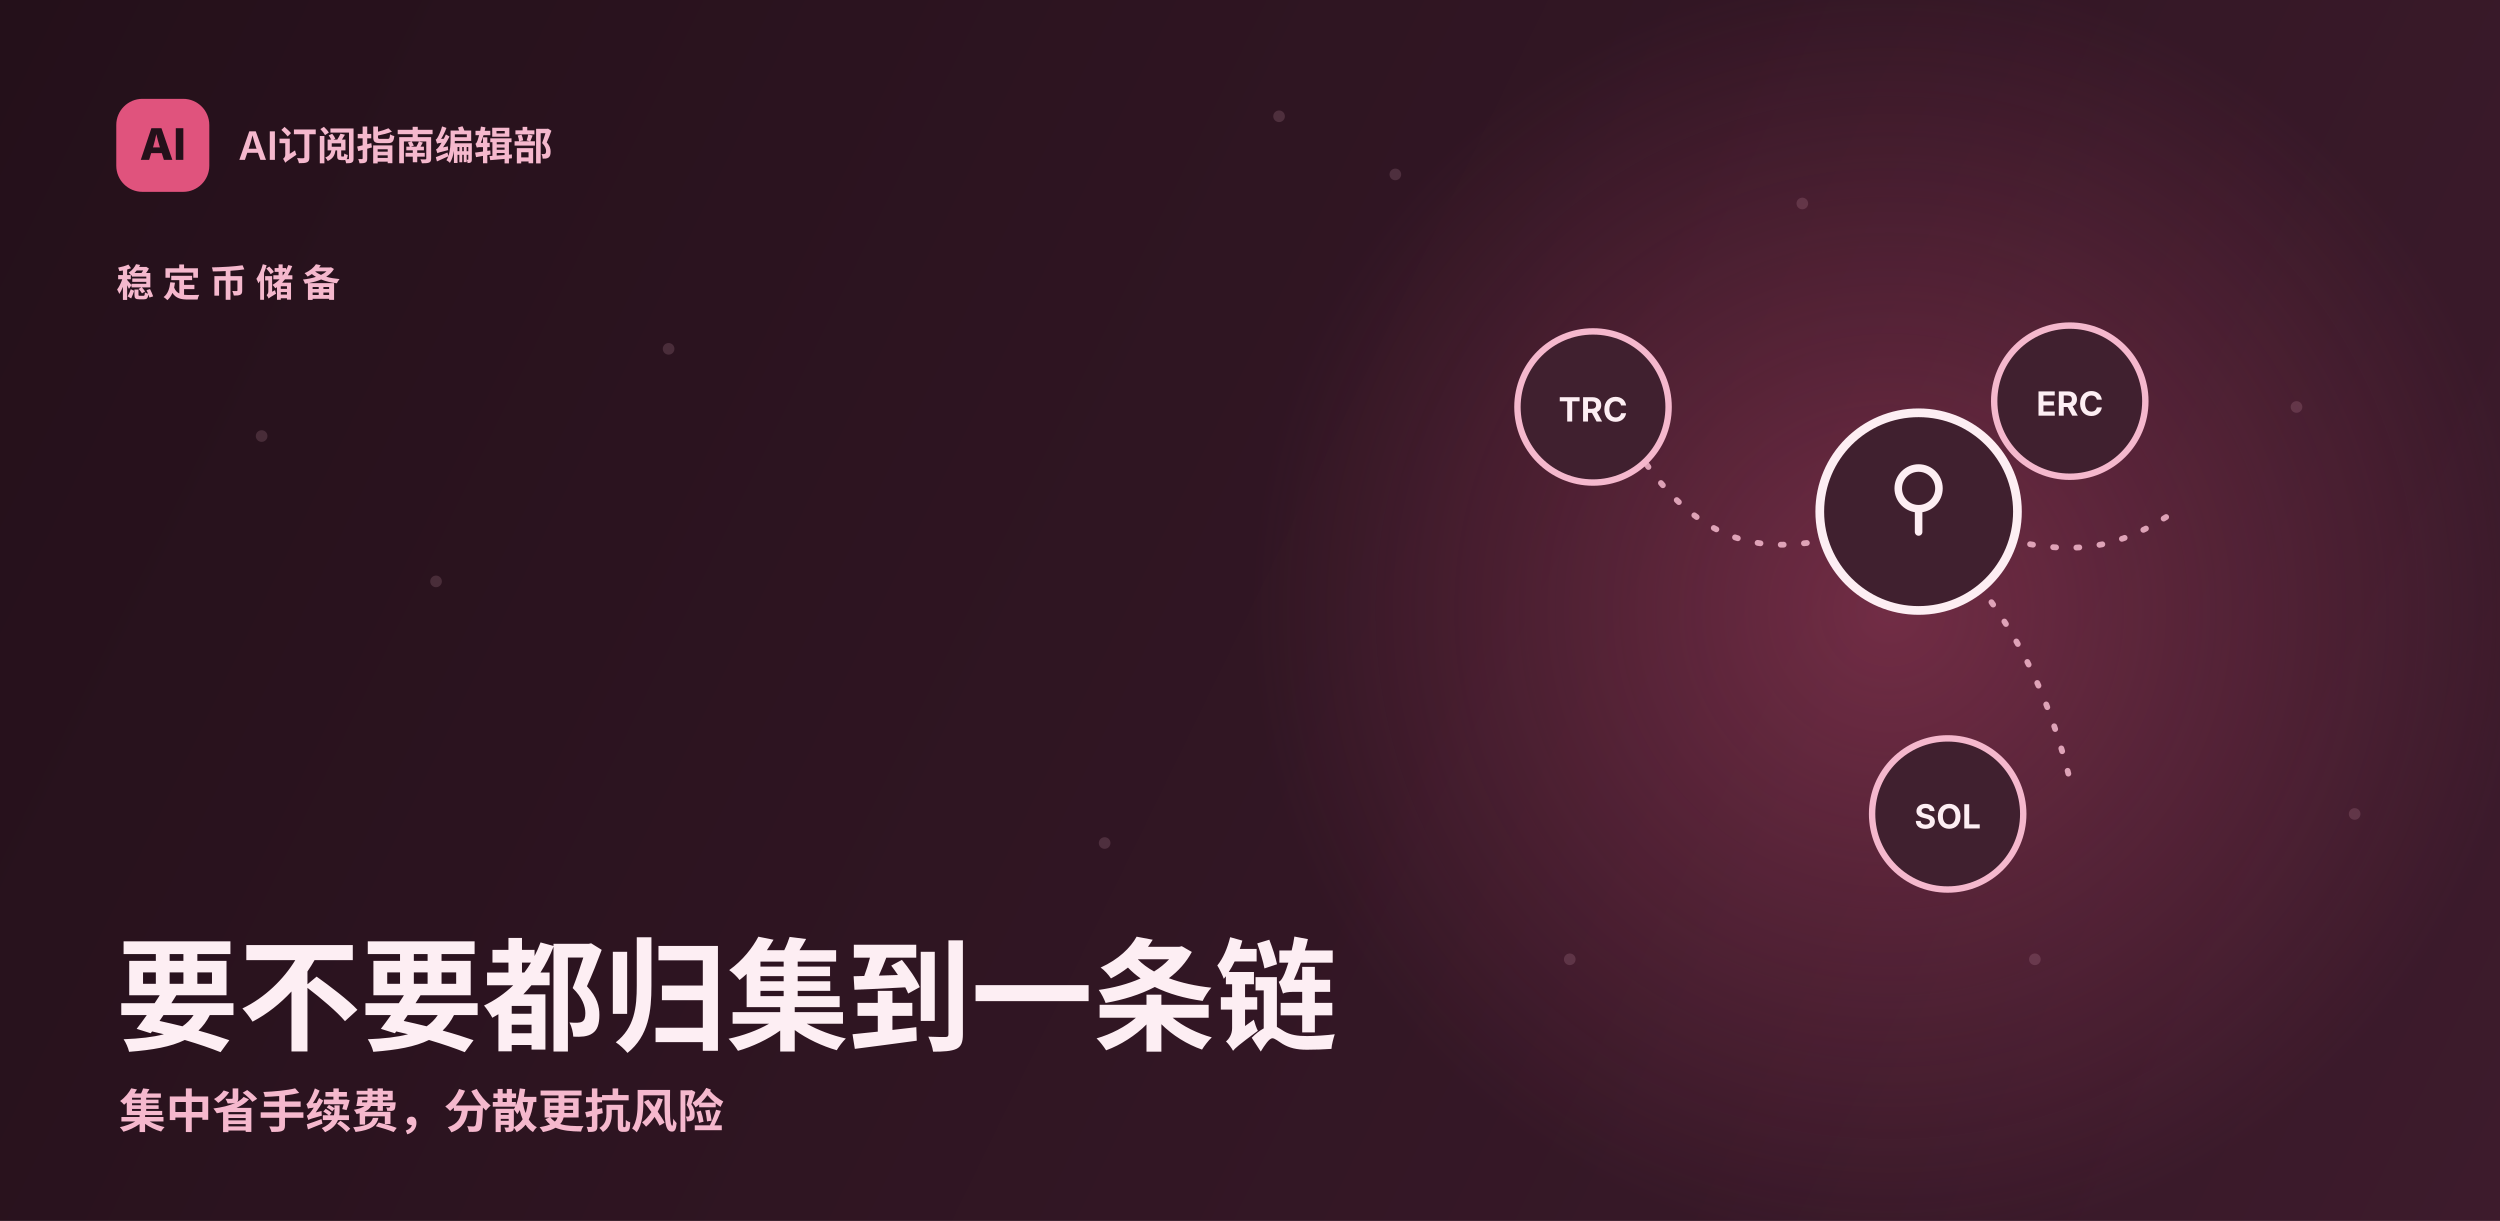
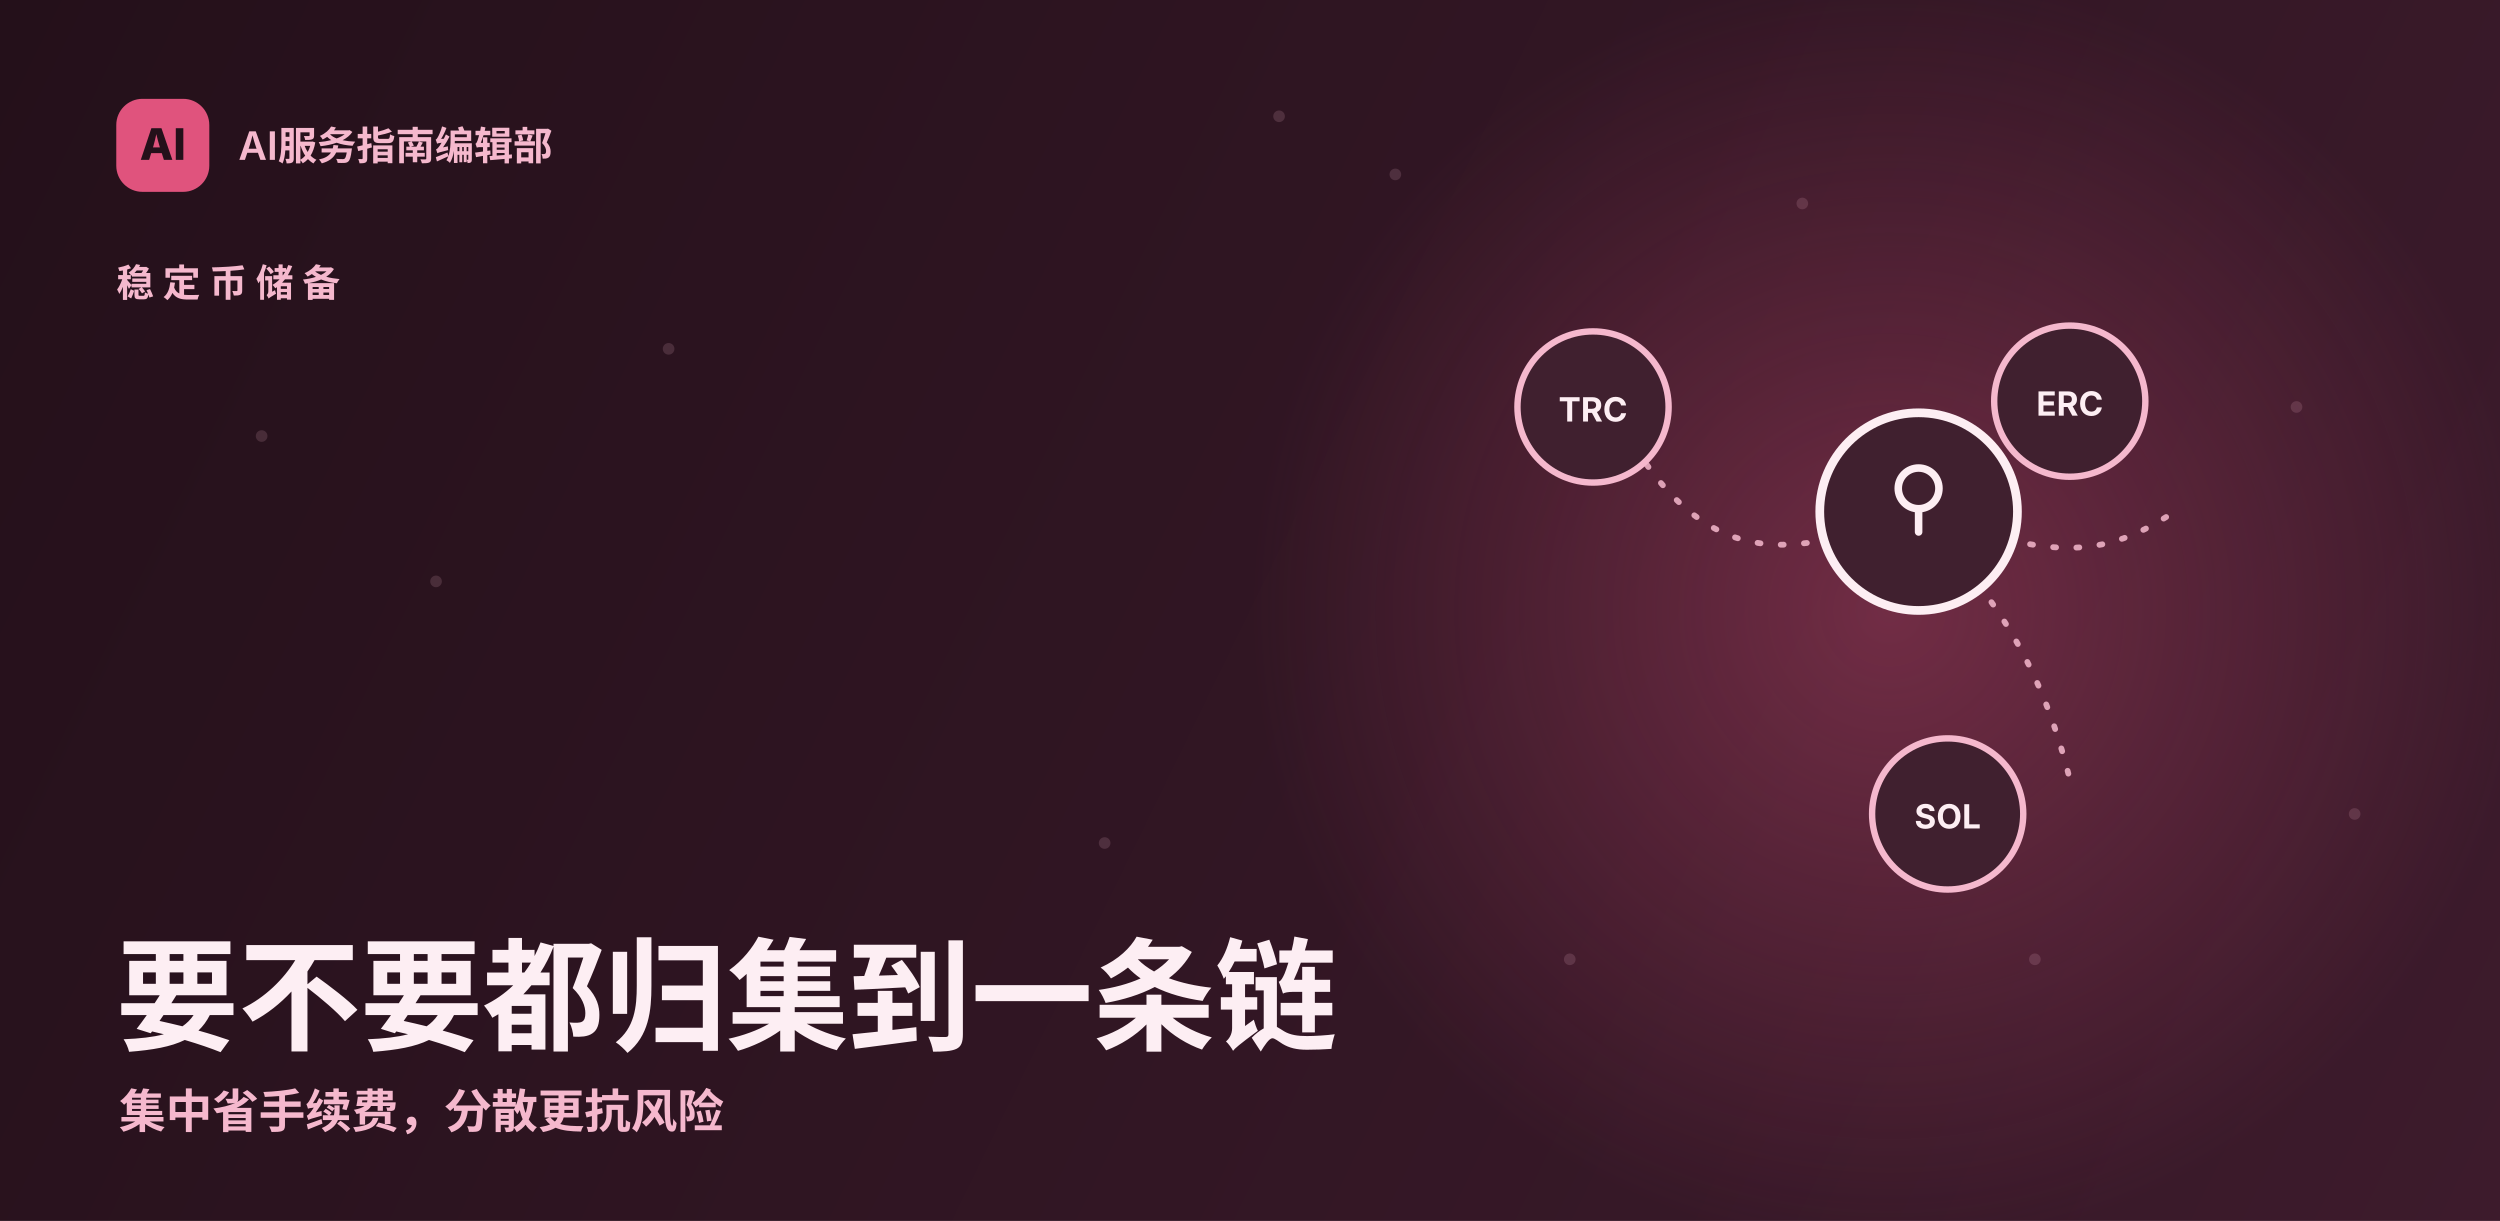
<svg xmlns="http://www.w3.org/2000/svg" viewBox="0 0 860 420" role="img" aria-label="AI订阅稳定币储备要不要都归集到一条链上置顶封面图">
  <defs>
    <linearGradient id="fbgGrad23" x1="0" y1="0" x2="860" y2="420" gradientUnits="userSpaceOnUse">
      <stop offset="0" stop-color="#24101a" />
      <stop offset="1" stop-color="#3d1b2c" />
    </linearGradient>
    <radialGradient id="fglow23" cx="650" cy="210" r="220" gradientUnits="userSpaceOnUse">
      <stop offset="0" stop-color="#e0537d" stop-opacity="0.35" />
      <stop offset="1" stop-color="#e0537d" stop-opacity="0" />
    </radialGradient>
  </defs>
  <rect width="860" height="420" fill="url(#fbgGrad23)" />
  <rect width="860" height="420" fill="url(#fglow23)" />
  <g fill="#f5b8cd" opacity="0.16">
    <circle cx="90" cy="150" r="2" />
    <circle cx="150" cy="200" r="2" />
    <circle cx="230" cy="120" r="2" />
    <circle cx="480" cy="60" r="2" />
    <circle cx="540" cy="330" r="2" />
    <circle cx="620" cy="70" r="2" />
    <circle cx="790" cy="140" r="2" />
    <circle cx="810" cy="280" r="2" />
    <circle cx="380" cy="290" r="2" />
    <circle cx="700" cy="330" r="2" />
    <circle cx="260" cy="340" r="2" />
    <circle cx="440" cy="40" r="2" />
  </g>
  <g>
    <rect x="40" y="34" width="32" height="32" rx="9" fill="#e0537d" />
    <text x="56" y="55" text-anchor="middle" font-family="-apple-system, 'Segoe UI', 'PingFang SC', 'Microsoft YaHei', sans-serif" font-size="15" font-weight="800" fill="#24101a">AI</text>
-     <text x="82" y="55" font-family="-apple-system, 'Segoe UI', 'PingFang SC', 'Microsoft YaHei', sans-serif" font-size="13.5" font-weight="600" fill="#f5b8cd">AI订阅指南编辑部</text>
+     <text x="82" y="55" font-family="-apple-system, 'Segoe UI', 'PingFang SC', 'Microsoft YaHei', sans-serif" font-size="13.5" font-weight="600" fill="#f5b8cd">AI服务指南编辑部</text>
  </g>
  <text x="40" y="102" font-family="-apple-system, 'Segoe UI', 'PingFang SC', 'Microsoft YaHei', sans-serif" font-size="13" font-weight="700" letter-spacing="3" fill="#f5b8cd">稳定币储备</text>
  <g stroke="#f5b8cd" stroke-width="2" fill="none" opacity="0.85">
    <path d="M660 176 C 620 190, 590 200, 560 150" stroke-dasharray="1 7" stroke-linecap="round" />
    <path d="M660 176 C 680 200, 700 220, 712 268" stroke-dasharray="1 7" stroke-linecap="round" />
    <path d="M660 176 C 700 190, 720 195, 748 176" stroke-dasharray="1 7" stroke-linecap="round" />
  </g>
  <circle cx="660" cy="176" r="34" fill="#40202f" stroke="#fdeef3" stroke-width="3" />
  <circle cx="660" cy="168" r="7" fill="none" stroke="#fdeef3" stroke-width="2.6" />
  <path d="M660 176 v7" stroke="#fdeef3" stroke-width="2.6" stroke-linecap="round" />
  <circle cx="548" cy="140" r="26" fill="#40202f" stroke="#f5b8cd" stroke-width="2.2" />
  <text x="548" y="145" text-anchor="middle" font-family="-apple-system, 'Segoe UI', 'PingFang SC', 'Microsoft YaHei', sans-serif" font-size="11.5" font-weight="700" fill="#fdeef3">TRC</text>
  <circle cx="712" cy="138" r="26" fill="#40202f" stroke="#f5b8cd" stroke-width="2.2" />
  <text x="712" y="143" text-anchor="middle" font-family="-apple-system, 'Segoe UI', 'PingFang SC', 'Microsoft YaHei', sans-serif" font-size="11.5" font-weight="700" fill="#fdeef3">ERC</text>
  <circle cx="670" cy="280" r="26" fill="#40202f" stroke="#f5b8cd" stroke-width="2.2" />
  <text x="670" y="285" text-anchor="middle" font-family="-apple-system, 'Segoe UI', 'PingFang SC', 'Microsoft YaHei', sans-serif" font-size="11.5" font-weight="700" fill="#fdeef3">SOL</text>
  <text x="40" y="358" font-family="-apple-system, 'Segoe UI', 'PingFang SC', 'Microsoft YaHei', sans-serif" font-size="42" font-weight="800" fill="#fdeef3">要不要都归集到一条链</text>
  <text x="41" y="388" font-family="-apple-system, 'Segoe UI', 'PingFang SC', 'Microsoft YaHei', sans-serif" font-size="16" font-weight="600" fill="#f5b8cd">集中省手续费，分散更抗风险</text>
</svg>
